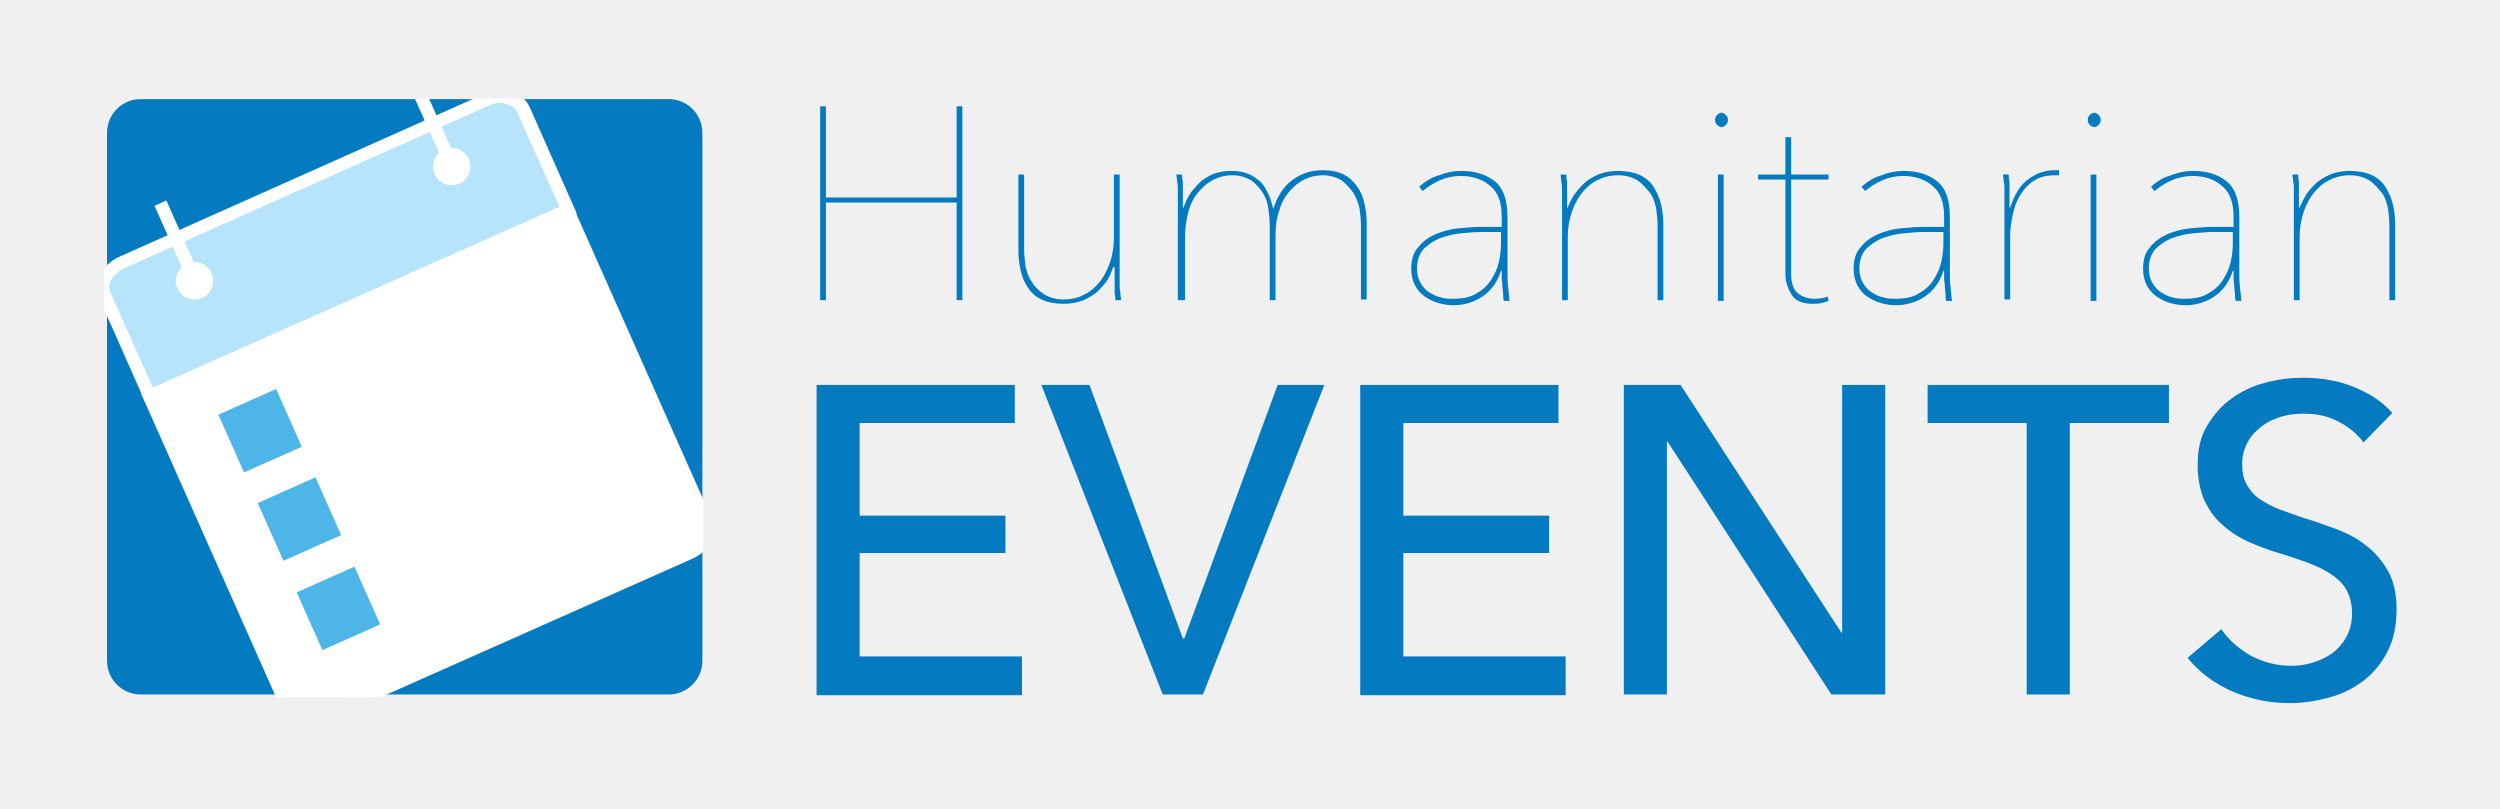
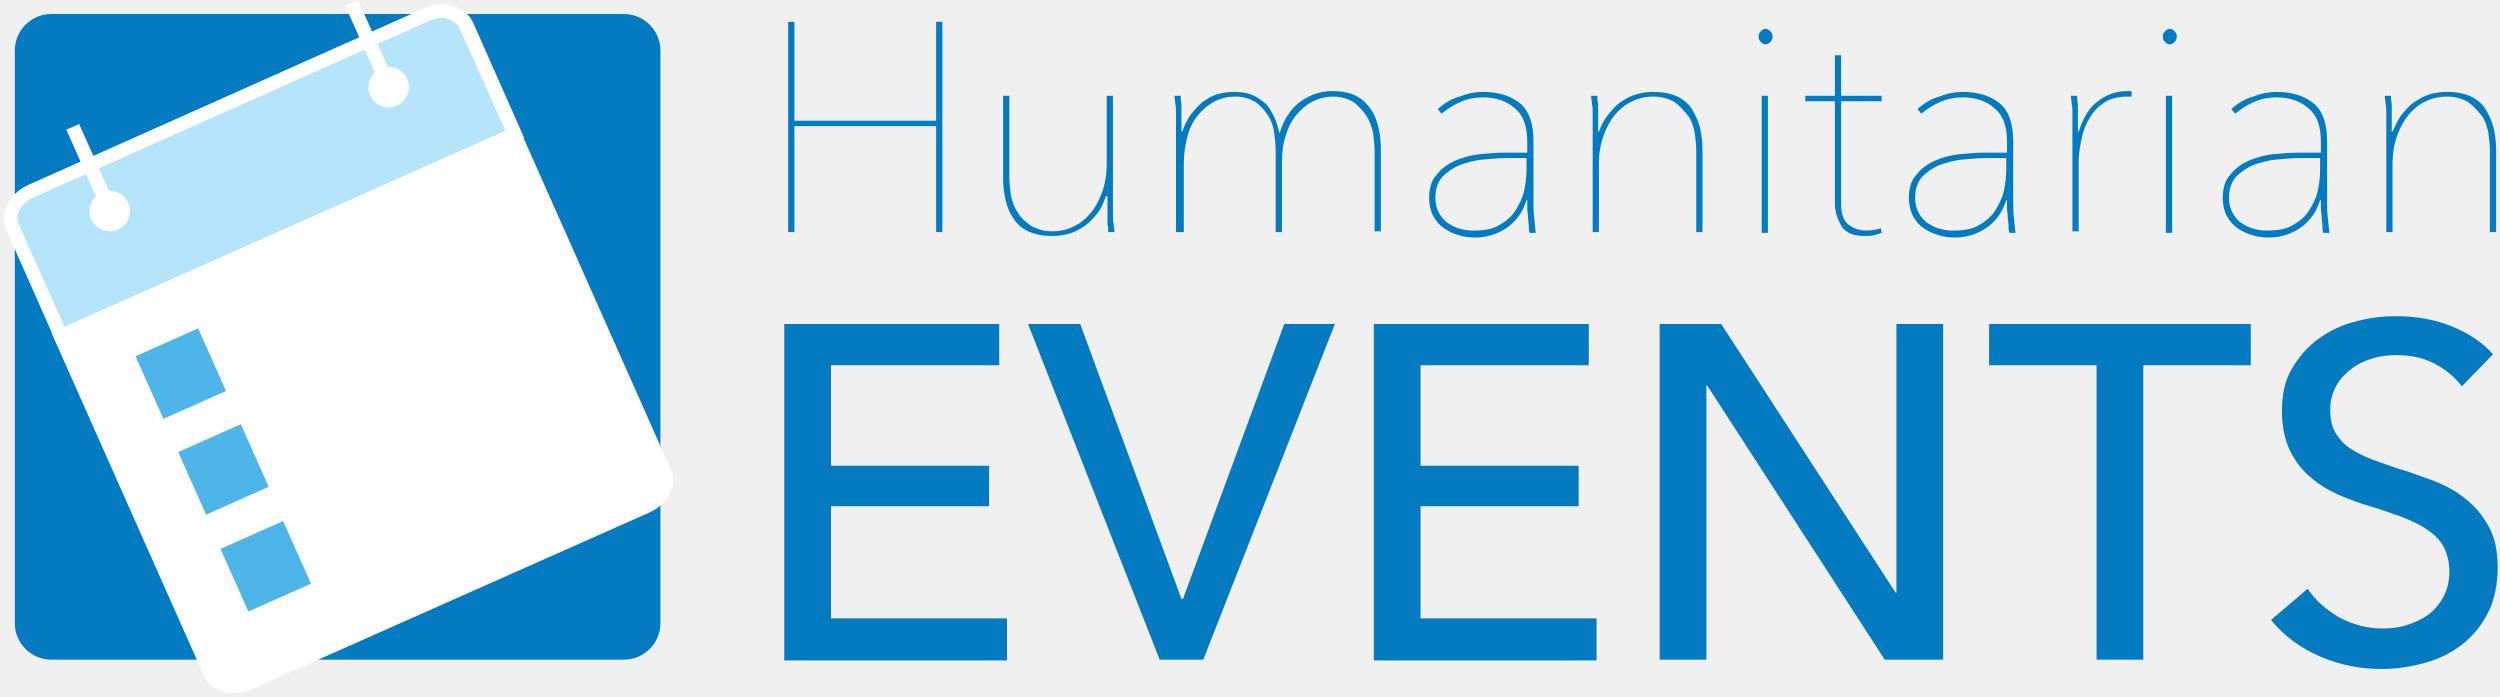
- <svg xmlns="http://www.w3.org/2000/svg" xmlns:xlink="http://www.w3.org/1999/xlink" version="1.1" x="0px" y="0px" viewBox="0 0 348.1 112.6" style="enable-background:new 0 0 348.1 112.6;" xml:space="preserve">
-   <style type="text/css">
- 	.st0{fill:#77787B;}
- 	.st1{fill:#026CB6;}
- 	.st2{fill:none;stroke:#A7A9AC;stroke-linecap:round;stroke-linejoin:round;stroke-dasharray:0,4;}
- 	.st3{fill:#026CB6;stroke:#000000;stroke-width:0.21;stroke-miterlimit:10;}
- 	.st4{fill:#AFCDE2;}
- 	.st5{fill:#144565;}
- 	.st6{fill:#468387;}
- 	.st7{fill:#5C8EB6;}
- 	.st8{fill:#70CBF3;}
- 	.st9{fill:#959898;}
- 	.st10{fill:#FFFFFF;}
- 	.st11{fill:#656968;}
- 	.st12{fill:none;stroke:#026CB6;stroke-width:0.1;stroke-miterlimit:10;}
- 	.st13{fill:none;stroke:#959898;stroke-width:0.5;stroke-miterlimit:10;}
- 	.st14{display:none;}
- 	.st15{display:inline;opacity:0.6;fill:#D1D3D4;}
- 	.st16{display:inline;fill:#E6E7E8;}
- 	.st17{fill:#003469;}
- 	.st18{fill:#F2F2F3;}
- 	.st19{fill:none;stroke:#E6E7E8;stroke-width:0.25;stroke-miterlimit:10;}
- 	.st20{fill:none;stroke:#A7A9AC;stroke-width:0.25;stroke-miterlimit:10;}
- 	.st21{fill:none;}
- 	.st22{fill:none;stroke:#DADADA;stroke-miterlimit:10;stroke-dasharray:1,1;}
- 	.st23{fill:none;stroke:#808080;stroke-miterlimit:10;stroke-dasharray:1,1;}
- 	.st24{fill:none;stroke:#95B6DF;stroke-miterlimit:10;stroke-dasharray:1,1;}
- 	.st25{fill:none;stroke:#5283A5;stroke-miterlimit:10;stroke-dasharray:1,1;}
- 	.st26{fill:none;stroke:#1EB9A2;stroke-miterlimit:10;stroke-dasharray:1,1;}
- 	.st27{fill:none;stroke:#003469;stroke-miterlimit:10;stroke-dasharray:1,1;}
- 	.st28{fill:none;stroke:#ABD2B7;stroke-miterlimit:10;stroke-dasharray:1,1;}
- 	.st29{fill:none;stroke:#0C587A;stroke-miterlimit:10;stroke-dasharray:1,1;}
- 	.st30{fill:none;stroke:#2A2A2A;stroke-miterlimit:10;stroke-dasharray:1,1;}
- 	.st31{fill:none;stroke:#D14E4F;stroke-miterlimit:10;stroke-dasharray:1,1;}
- 	.st32{fill:none;stroke:#EAA3A5;stroke-miterlimit:10;stroke-dasharray:1,1;}
- 	.st33{fill:none;stroke:#A27EAE;stroke-miterlimit:10;stroke-dasharray:1,1;}
- 	.st34{fill:none;stroke:#026CB6;stroke-miterlimit:10;stroke-dasharray:1,1;}
- 	.st35{fill:#DADADA;stroke:#FFFFFF;stroke-miterlimit:10;}
- 	.st36{fill:#808080;}
- 	.st37{fill:#DFDFDF;}
- 	.st38{fill:#95B6DF;stroke:#FFFFFF;stroke-miterlimit:10;}
- 	.st39{fill:#5283A5;stroke:#FFFFFF;stroke-miterlimit:10;}
- 	.st40{fill:#1EB9A2;stroke:#FFFFFF;stroke-miterlimit:10;}
- 	.st41{fill:#003469;stroke:#FFFFFF;stroke-miterlimit:10;}
- 	.st42{fill:#ABD2B7;stroke:#FFFFFF;stroke-miterlimit:10;}
- 	.st43{fill:#0C587A;stroke:#FFFFFF;stroke-miterlimit:10;}
- 	.st44{fill:#2A2A2A;stroke:#FFFFFF;stroke-miterlimit:10;}
- 	.st45{fill:#EAA3A5;stroke:#FFFFFF;stroke-miterlimit:10;}
- 	.st46{fill:#026CB6;stroke:#FFFFFF;stroke-miterlimit:10;}
- 	.st47{fill:none;stroke:#77787B;stroke-width:1.8;stroke-linecap:round;stroke-miterlimit:10;}
- 	.st48{fill:none;stroke:#77787B;stroke-linecap:round;stroke-miterlimit:10;}
- 	.st49{fill:none;stroke:#A27EAE;stroke-width:1.8;stroke-linecap:round;stroke-miterlimit:10;}
- 	.st50{fill:none;stroke:#A27EAE;stroke-linecap:round;stroke-miterlimit:10;}
- 	.st51{fill:none;stroke:#D1D3D4;stroke-width:0.25;stroke-miterlimit:10;stroke-dasharray:1,1;}
- 	.st52{fill:#565F66;}
- 	.st53{fill:#047AC0;}
- 	.st54{clip-path:url(#SVGID_2_);}
- 	.st55{fill:#1E7796;}
- 	.st56{fill:#3589A5;}
- 	.st57{fill:#95B6DF;}
- 	.st58{fill:#95B6DF;stroke:#FFFFFF;stroke-width:0.213;stroke-miterlimit:10;}
- 	.st59{fill:none;stroke:#FFFFFF;stroke-width:0.213;stroke-miterlimit:10;}
- 	.st60{fill:#FFFFFF;stroke:#FFFFFF;stroke-width:0.213;stroke-miterlimit:10;}
- 	.st61{clip-path:url(#SVGID_4_);}
- 	.st62{fill:#B6E4FA;}
- 	.st63{fill:#4DB5E7;}
- 	.st64{fill:none;stroke:#D1D3D4;stroke-width:0.25;stroke-miterlimit:10;}
- 	.st65{opacity:0;fill:#808080;stroke:#000000;stroke-width:0.5;stroke-miterlimit:10;}
- 	.st66{opacity:0;fill:#DFDFDF;stroke:#000000;stroke-width:0.5;stroke-miterlimit:10;}
- 	.st67{fill:#3E7495;}
- 	.st68{opacity:0;stroke:#000000;stroke-width:0.5;stroke-miterlimit:10;}
- 	.st69{opacity:0;fill:#606060;stroke:#000000;stroke-width:0.5;stroke-miterlimit:10;}
- 	.st70{fill:#191C1F;}
- 	.st71{opacity:0;fill:#BFBFBF;stroke:#000000;stroke-width:0.5;stroke-miterlimit:10;}
- 	.st72{opacity:0;fill:#202020;stroke:#000000;stroke-width:0.5;stroke-miterlimit:10;}
- 	.st73{fill:#3A3D3F;}
- 	.st74{opacity:0;fill:#9F9F9F;stroke:#000000;stroke-width:0.5;stroke-miterlimit:10;}
- 	.st75{fill:#86A8C5;}
- 	.st76{opacity:0;fill:#404040;stroke:#000000;stroke-width:0.5;stroke-miterlimit:10;}
- 	.st77{fill:#0B304F;}
- 	.st78{opacity:0;}
- 	.st79{display:inline;fill:#DCDDDE;}
- 	.st80{display:inline;}
- 	.st81{clip-path:url(#SVGID_6_);fill:#939598;}
- 	.st82{display:inline;fill:#BA1222;}
- 	
- 		.st83{clip-path:url(#SVGID_8_);fill:none;stroke:#FFFFFF;stroke-width:0.25;stroke-linecap:round;stroke-linejoin:round;stroke-miterlimit:10;}
- 	.st84{display:inline;fill:none;stroke:#000000;stroke-width:0.5;stroke-miterlimit:10;}
- 	.st85{display:inline;opacity:0.5;fill:url(#SVGID_9_);}
- 	.st86{clip-path:url(#SVGID_11_);fill:#939598;}
- 	
- 		.st87{clip-path:url(#SVGID_13_);fill:none;stroke:#FFFFFF;stroke-width:0.25;stroke-linecap:round;stroke-linejoin:round;stroke-miterlimit:10;}
- 	.st88{display:inline;opacity:0.5;fill:url(#SVGID_14_);}
- 	.st89{clip-path:url(#SVGID_16_);fill:#939598;}
- 	.st90{display:inline;clip-path:url(#SVGID_18_);fill:#BA1222;}
- 	
- 		.st91{clip-path:url(#SVGID_20_);fill:none;stroke:#FFFFFF;stroke-width:0.25;stroke-linecap:round;stroke-linejoin:round;stroke-miterlimit:10;}
- 	.st92{display:inline;opacity:0.5;fill:url(#SVGID_21_);}
- 	.st93{clip-path:url(#SVGID_23_);fill:#939598;}
- 	
- 		.st94{clip-path:url(#SVGID_25_);fill:none;stroke:#FFFFFF;stroke-width:0.25;stroke-linecap:round;stroke-linejoin:round;stroke-miterlimit:10;}
- 	.st95{display:inline;opacity:0.5;fill:url(#SVGID_26_);}
- 	.st96{clip-path:url(#SVGID_28_);fill:#939598;}
- 	
- 		.st97{clip-path:url(#SVGID_30_);fill:none;stroke:#FFFFFF;stroke-width:0.25;stroke-linecap:round;stroke-linejoin:round;stroke-miterlimit:3.85;}
- 	.st98{display:inline;opacity:0.5;fill:url(#SVGID_31_);}
- 	.st99{clip-path:url(#SVGID_33_);fill:#939598;}
- 	
- 		.st100{clip-path:url(#SVGID_35_);fill:none;stroke:#FFFFFF;stroke-width:0.25;stroke-linecap:round;stroke-linejoin:round;stroke-miterlimit:10;}
- 	.st101{display:inline;opacity:0.5;fill:url(#SVGID_36_);}
- 	.st102{fill:#D5E4EE;}
- 	.st103{fill:#FFFBED;}
- 	.st104{fill:#3C3F41;}
- 	.st105{fill:#838686;}
- 	.st106{fill:#71C7F0;}
- 	.st107{fill:none;stroke:#144565;stroke-width:0.25;stroke-miterlimit:10;}
- 	.st108{fill:none;stroke:#86A8C5;stroke-width:0.25;stroke-miterlimit:10;}
- 	.st109{fill:none;stroke:#191C1F;stroke-width:0.25;stroke-miterlimit:10;}
- 	.st110{fill:none;stroke:#AFCDE2;stroke-width:0.25;stroke-miterlimit:10;}
- 	.st111{fill:none;stroke:#3E7495;stroke-width:0.25;stroke-miterlimit:10;}
- 	.st112{fill:none;stroke:#3A3D3F;stroke-width:0.25;stroke-miterlimit:10;}
- 	.st113{fill:none;stroke:#959898;stroke-width:0.25;stroke-miterlimit:10;}
- 	.st114{fill:none;stroke:#5C8EB6;stroke-width:0.25;stroke-miterlimit:10;}
- 	.st115{fill:none;stroke:#5B8EB6;stroke-width:0.25;stroke-miterlimit:10;}
- 	.st116{fill:none;stroke:#3A3D3F;stroke-width:0.5;stroke-miterlimit:10;}
- 	.st117{fill:none;stroke:#0B304F;stroke-width:0.25;stroke-miterlimit:10;}
- 	.st118{fill:none;stroke:#656968;stroke-width:0.25;stroke-miterlimit:10;}
- 	.st119{opacity:0.6;}
- 	.st120{fill:#B8C8D1;}
- 	.st121{fill:#A7A9AC;}
- 	.st122{fill:#8A8B8E;}
- 	.st123{fill:#BBBBBC;}
- 	.st124{opacity:0.85;}
- 	.st125{fill:#D1D3D4;}
- 	.st126{fill:#B2B1B2;}
- 	.st127{fill:#E6E7E8;}
- 	.st128{fill:#EAA3A5;}
- 	.st129{fill:#2A2A2A;}
- 	.st130{fill:none;stroke:#003469;stroke-width:0.5;stroke-linecap:round;stroke-miterlimit:10;}
- 	.st131{fill:#DFDFDF;stroke:#000000;stroke-width:0.45;stroke-miterlimit:10;}
- 	.st132{stroke:#000000;stroke-width:0.45;stroke-miterlimit:10;}
- 	.st133{fill:none;stroke:#95B6DF;stroke-linecap:round;stroke-linejoin:round;stroke-dasharray:0,4;}
- 	.st134{fill:#A27EAE;}
- 	.st135{fill:#77787B;stroke:#F2F2F3;stroke-miterlimit:10;}
- 	.st136{fill:#A27EAE;stroke:#F2F2F3;stroke-miterlimit:10;}
- 	.st137{fill:#808080;stroke:#FFFFFF;stroke-miterlimit:10;}
- 	.st138{fill:#A27EAE;stroke:#FFFFFF;stroke-miterlimit:10;}
- 	.st139{fill:#77787B;stroke:#FFFFFF;stroke-miterlimit:10;}
- 	.st140{fill:#72CDDD;}
- </style>
-   <g id="guides">
- </g>
-   <g id="helpful_items">
- </g>
-   <g id="style">
- </g>
-   <g id="metaData">
- </g>
-   <g id="banner">
- </g>
-   <g id="Grid" class="st14">
- </g>
-   <g id="Camada_20">
- </g>
-   <g id="Graphs">
-     <g>
-       <path class="st53" d="M119.8,91.4h22.5v5.4h-28.6V53.6h27.6v5.3h-21.6v12.9h20.3V77h-20.3V91.4z" />
-       <path class="st53" d="M164.7,88.9h0.2l13-35.3h6.5l-16.9,43.1h-5.6L145,53.6h6.7L164.7,88.9z" />
-       <path class="st53" d="M195.5,91.4H218v5.4h-28.6V53.6h27.6v5.3h-21.6v12.9h20.3V77h-20.3V91.4z" />
-       <path class="st53" d="M256.4,88.1h0.1V53.6h6v43.1H255l-22.8-35.2h-0.1v35.2h-6V53.6h7.9L256.4,88.1z" />
-       <path class="st53" d="M288.2,96.7h-6V58.9h-13.8v-5.3H302v5.3h-13.8V96.7z" />
-       <path class="st53" d="M329.1,61.6c-0.9-1.2-2-2.1-3.5-2.9c-1.5-0.8-3.1-1.1-4.9-1.1c-1,0-2,0.1-3,0.4c-1,0.3-1.9,0.7-2.7,1.3    c-0.8,0.6-1.5,1.3-2,2.2c-0.5,0.9-0.8,1.9-0.8,3.1c0,1.2,0.2,2.2,0.7,3c0.5,0.8,1.1,1.5,1.9,2c0.8,0.5,1.7,1,2.8,1.4    c1.1,0.4,2.2,0.8,3.4,1.2c1.5,0.4,2.9,1,4.4,1.5c1.5,0.6,2.9,1.3,4.1,2.3c1.2,0.9,2.2,2.1,3,3.5c0.8,1.4,1.2,3.2,1.2,5.3    c0,2.2-0.4,4.2-1.2,5.8s-1.9,3-3.3,4.1c-1.4,1.1-3,1.9-4.8,2.4c-1.8,0.5-3.7,0.8-5.6,0.8c-2.7,0-5.3-0.5-7.9-1.6    c-2.5-1.1-4.6-2.6-6.3-4.7l4.7-4c1,1.5,2.4,2.7,4.1,3.7c1.7,0.9,3.6,1.4,5.5,1.4c1,0,2-0.1,3-0.4c1-0.3,1.9-0.7,2.8-1.3    c0.8-0.6,1.5-1.4,2-2.3s0.8-2,0.8-3.3c0-1.3-0.3-2.4-0.8-3.3c-0.5-0.9-1.3-1.6-2.2-2.2s-2-1.1-3.3-1.6c-1.2-0.4-2.5-0.9-3.9-1.3    c-1.4-0.4-2.7-0.9-4.1-1.5c-1.3-0.6-2.5-1.3-3.6-2.3c-1.1-0.9-1.9-2-2.6-3.4c-0.6-1.3-1-3-1-5c0-2.2,0.4-4,1.3-5.5    c0.9-1.5,2-2.8,3.4-3.8c1.4-1,3-1.8,4.7-2.2c1.8-0.5,3.5-0.7,5.3-0.7c2.5,0,4.9,0.4,7.1,1.3c2.2,0.9,4,2.1,5.3,3.6L329.1,61.6z" />
-     </g>
-     <g>
-       <path class="st53" d="M133.2,41.8V28.2h-18.2v13.6h-0.8v-27h0.8v12.7h18.2V14.8h0.8v27H133.2z" />
-       <path class="st53" d="M153.9,39.4c-0.5,0.6-1,1.2-1.6,1.6c-0.6,0.4-1.3,0.8-2,1c-0.7,0.2-1.5,0.3-2.2,0.3c-1.2,0-2.2-0.2-3.1-0.6    c-0.8-0.4-1.5-1-1.9-1.7c-0.5-0.7-0.8-1.5-1-2.4c-0.2-0.9-0.3-1.8-0.3-2.7V24.3h0.8v10.5c0,0.7,0.1,1.5,0.2,2.3    c0.2,0.8,0.4,1.5,0.9,2.2c0.4,0.7,1,1.2,1.7,1.7c0.7,0.4,1.6,0.7,2.7,0.7c1,0,1.9-0.2,2.7-0.6c0.9-0.4,1.6-1,2.2-1.7    c0.6-0.7,1.1-1.6,1.5-2.7c0.4-1.1,0.6-2.3,0.6-3.6v-8.8h0.8v13.1c0,0.3,0,0.6,0,1c0,0.4,0,0.8,0,1.2c0,0.4,0,0.8,0.1,1.2    c0,0.4,0.1,0.7,0.1,1h-0.8c0-0.3,0-0.6-0.1-1c0-0.4,0-0.8,0-1.2c0-0.4,0-0.9,0-1.3c0-0.4,0-0.8,0-1.1H155    C154.7,38,154.4,38.8,153.9,39.4z" />
-       <path class="st53" d="M177.3,29.1c0.5-1.7,1.4-3.1,2.6-4c1.2-0.9,2.6-1.4,4.2-1.4c1.2,0,2.2,0.2,3,0.6s1.4,1,1.9,1.7    c0.5,0.7,0.8,1.5,1,2.4c0.2,0.9,0.3,1.8,0.3,2.7v10.6h-0.8V31.3c0-0.7-0.1-1.5-0.2-2.3c-0.2-0.8-0.5-1.6-0.9-2.2s-1-1.2-1.6-1.7    c-0.7-0.4-1.6-0.7-2.6-0.7c-0.9,0-1.8,0.2-2.6,0.6c-0.8,0.4-1.5,1-2.1,1.7c-0.6,0.7-1.1,1.6-1.4,2.7c-0.4,1.1-0.5,2.3-0.5,3.6v8.8    h-0.8V31.3c0-0.7-0.1-1.5-0.2-2.3c-0.1-0.8-0.4-1.6-0.8-2.2s-0.9-1.2-1.6-1.7c-0.7-0.4-1.5-0.7-2.6-0.7c-0.9,0-1.8,0.2-2.6,0.6    c-0.8,0.4-1.5,1-2.1,1.7c-0.6,0.7-1.1,1.6-1.4,2.7c-0.3,1.1-0.5,2.3-0.5,3.6v8.8H164V28.7c0-0.3,0-0.6,0-1c0-0.4,0-0.8,0-1.2    c0-0.4,0-0.8-0.1-1.2c0-0.4-0.1-0.7-0.1-1h0.8c0,0.3,0,0.6,0.1,1c0,0.4,0,0.8,0,1.2c0,0.4,0,0.9,0,1.3c0,0.4,0,0.8,0,1.1h0.1    c0.3-0.8,0.6-1.5,1.1-2.2c0.5-0.6,1-1.2,1.5-1.6c0.6-0.4,1.2-0.8,1.9-1c0.7-0.2,1.4-0.3,2.1-0.3c0.9,0,1.7,0.1,2.4,0.4    c0.7,0.3,1.2,0.7,1.7,1.1c0.5,0.5,0.8,1.1,1.1,1.7C176.9,27.6,177.1,28.4,177.3,29.1L177.3,29.1z" />
-       <path class="st53" d="M209.9,37.9c0,0.7,0,1.4,0.1,2.1c0.1,0.8,0.1,1.4,0.2,1.9h-0.8c-0.1-0.3-0.1-0.6-0.1-0.9s-0.1-0.8-0.1-1.1    c0-0.4-0.1-0.8-0.1-1.2s0-0.7,0-1H209c-0.5,1.6-1.4,2.8-2.6,3.6c-1.2,0.8-2.6,1.2-4,1.2c-0.7,0-1.4-0.1-2.1-0.3    c-0.7-0.2-1.3-0.5-1.9-0.9c-0.6-0.4-1-0.9-1.4-1.6c-0.3-0.6-0.5-1.4-0.5-2.3c0-1.2,0.3-2.3,1-3c0.6-0.8,1.5-1.4,2.4-1.8    c1-0.4,2-0.7,3.1-0.8s2.1-0.2,3-0.2h3.1v-1.4c0-2-0.5-3.4-1.6-4.3c-1-0.9-2.4-1.4-4.1-1.4c-1,0-2,0.2-2.9,0.6    c-0.9,0.4-1.7,0.9-2.4,1.5l-0.5-0.6c0.8-0.7,1.7-1.3,2.8-1.6c1-0.4,2-0.6,3-0.6c2,0,3.6,0.5,4.8,1.5c1.2,1,1.7,2.7,1.7,4.9V37.9z     M209.1,32.3h-2.7c-1,0-2,0.1-3.1,0.2c-1.1,0.1-2,0.4-2.9,0.7c-0.9,0.4-1.6,0.9-2.2,1.5c-0.6,0.7-0.9,1.6-0.9,2.7    c0,0.8,0.2,1.5,0.5,2c0.3,0.5,0.7,1,1.2,1.3c0.5,0.3,1,0.6,1.6,0.7c0.6,0.2,1.2,0.2,1.7,0.2c1.3,0,2.4-0.2,3.2-0.7    c0.9-0.5,1.6-1.1,2.1-1.9c0.5-0.8,0.9-1.6,1.1-2.5c0.2-0.9,0.3-1.8,0.3-2.7V32.3z" />
-       <path class="st53" d="M219.5,26.7c0.5-0.6,1-1.2,1.6-1.6c0.6-0.4,1.3-0.8,2-1c0.7-0.2,1.5-0.3,2.2-0.3c1.2,0,2.2,0.2,3.1,0.6    c0.8,0.4,1.5,1,1.9,1.7s0.8,1.5,1,2.4c0.2,0.9,0.3,1.8,0.3,2.7v10.6h-0.8V31.3c0-0.7-0.1-1.5-0.2-2.3c-0.2-0.8-0.4-1.6-0.9-2.2    s-1-1.2-1.7-1.7c-0.7-0.4-1.6-0.7-2.7-0.7c-1,0-1.9,0.2-2.7,0.6c-0.9,0.4-1.6,1-2.2,1.7c-0.6,0.7-1.1,1.6-1.5,2.7    c-0.4,1.1-0.6,2.3-0.6,3.6v8.8h-0.8V28.7c0-0.3,0-0.6,0-1c0-0.4,0-0.8,0-1.2c0-0.4,0-0.8-0.1-1.2c0-0.4-0.1-0.7-0.1-1h0.8    c0,0.3,0,0.6,0.1,1c0,0.4,0,0.8,0,1.2c0,0.4,0,0.9,0,1.3c0,0.4,0,0.8,0,1.1h0.1C218.6,28.1,219,27.3,219.5,26.7z" />
-       <path class="st53" d="M239.7,17.7c-0.2,0-0.4-0.1-0.6-0.3c-0.2-0.2-0.3-0.4-0.3-0.7c0-0.3,0.1-0.5,0.3-0.7    c0.2-0.2,0.4-0.3,0.6-0.3c0.2,0,0.4,0.1,0.6,0.3c0.2,0.2,0.3,0.4,0.3,0.7c0,0.3-0.1,0.5-0.3,0.7C240.1,17.6,239.9,17.7,239.7,17.7    z M239.2,41.8V24.3h0.8v17.6H239.2z" />
-       <path class="st53" d="M253.6,42.2c-0.4,0.1-0.8,0.1-1.2,0.1c-1.4,0-2.4-0.4-2.9-1.2s-0.9-1.8-0.9-2.9V25h-3.8v-0.7h3.8v-5.2h0.8    v5.2h5.2V25h-5.2v13.2c0,1.2,0.3,2.1,0.9,2.6c0.6,0.5,1.4,0.8,2.3,0.8c0.7,0,1.4-0.1,1.9-0.3l0.1,0.6    C254.3,42,254,42.1,253.6,42.2z" />
-       <path class="st53" d="M271.5,37.9c0,0.7,0,1.4,0.1,2.1c0.1,0.8,0.1,1.4,0.2,1.9H271c-0.1-0.3-0.1-0.6-0.1-0.9s-0.1-0.8-0.1-1.1    c0-0.4-0.1-0.8-0.1-1.2s0-0.7,0-1h-0.1c-0.5,1.6-1.4,2.8-2.6,3.6c-1.2,0.8-2.6,1.2-4,1.2c-0.7,0-1.4-0.1-2.1-0.3    c-0.7-0.2-1.3-0.5-1.9-0.9c-0.6-0.4-1-0.9-1.4-1.6c-0.3-0.6-0.5-1.4-0.5-2.3c0-1.2,0.3-2.3,1-3c0.6-0.8,1.5-1.4,2.4-1.8    c1-0.4,2-0.7,3.1-0.8s2.1-0.2,3-0.2h3.1v-1.4c0-2-0.5-3.4-1.6-4.3c-1-0.9-2.4-1.4-4.1-1.4c-1,0-2,0.2-2.9,0.6    c-0.9,0.4-1.7,0.9-2.4,1.5l-0.5-0.6c0.8-0.7,1.7-1.3,2.8-1.6c1-0.4,2-0.6,3-0.6c2,0,3.6,0.5,4.8,1.5c1.2,1,1.7,2.7,1.7,4.9V37.9z     M270.7,32.3H268c-1,0-2,0.1-3.1,0.2c-1.1,0.1-2,0.4-2.9,0.7c-0.9,0.4-1.6,0.9-2.2,1.5c-0.6,0.7-0.9,1.6-0.9,2.7    c0,0.8,0.2,1.5,0.5,2c0.3,0.5,0.7,1,1.2,1.3c0.5,0.3,1,0.6,1.6,0.7c0.6,0.2,1.2,0.2,1.7,0.2c1.3,0,2.4-0.2,3.2-0.7    c0.9-0.5,1.6-1.1,2.1-1.9c0.5-0.8,0.9-1.6,1.1-2.5c0.2-0.9,0.3-1.8,0.3-2.7V32.3z" />
-       <path class="st53" d="M282.5,24.9c1.1-0.8,2.3-1.2,3.6-1.2c0.1,0,0.2,0,0.3,0s0.2,0,0.3,0v0.7c-0.1,0-0.2,0-0.3,0    c-0.1,0-0.2,0-0.2,0c-1.1,0-2.1,0.2-2.9,0.7c-0.8,0.5-1.4,1.1-1.9,1.9c-0.5,0.8-0.9,1.7-1.1,2.7c-0.2,1-0.4,2-0.4,2.9v9.1h-0.8    V28.7c0-0.3,0-0.6,0-1c0-0.4,0-0.8,0-1.2c0-0.4,0-0.8-0.1-1.2c0-0.4-0.1-0.7-0.1-1h0.8c0,0.3,0,0.6,0.1,1c0,0.4,0,0.8,0,1.2    c0,0.4,0,0.9,0,1.3c0,0.4,0,0.8,0,1.1h0.1C280.5,27.1,281.3,25.7,282.5,24.9z" />
-       <path class="st53" d="M291.6,17.7c-0.2,0-0.4-0.1-0.6-0.3c-0.2-0.2-0.3-0.4-0.3-0.7c0-0.3,0.1-0.5,0.3-0.7    c0.2-0.2,0.4-0.3,0.6-0.3c0.2,0,0.4,0.1,0.6,0.3c0.2,0.2,0.3,0.4,0.3,0.7c0,0.3-0.1,0.5-0.3,0.7C292,17.6,291.8,17.7,291.6,17.7z     M291.1,41.8V24.3h0.8v17.6H291.1z" />
-       <path class="st53" d="M311.8,37.9c0,0.7,0,1.4,0.1,2.1c0.1,0.8,0.1,1.4,0.2,1.9h-0.8c-0.1-0.3-0.1-0.6-0.1-0.9s-0.1-0.8-0.1-1.1    c0-0.4-0.1-0.8-0.1-1.2s0-0.7,0-1h-0.1c-0.5,1.6-1.4,2.8-2.6,3.6c-1.2,0.8-2.6,1.2-4,1.2c-0.7,0-1.4-0.1-2.1-0.3    c-0.7-0.2-1.3-0.5-1.9-0.9c-0.6-0.4-1-0.9-1.4-1.6c-0.3-0.6-0.5-1.4-0.5-2.3c0-1.2,0.3-2.3,1-3c0.6-0.8,1.5-1.4,2.4-1.8    c1-0.4,2-0.7,3.1-0.8s2.1-0.2,3-0.2h3.1v-1.4c0-2-0.5-3.4-1.6-4.3c-1-0.9-2.4-1.4-4.1-1.4c-1,0-2,0.2-2.9,0.6    c-0.9,0.4-1.7,0.9-2.4,1.5l-0.5-0.6c0.8-0.7,1.7-1.3,2.8-1.6c1-0.4,2-0.6,3-0.6c2,0,3.6,0.5,4.8,1.5c1.2,1,1.7,2.7,1.7,4.9V37.9z     M311,32.3h-2.7c-1,0-2,0.1-3.1,0.2c-1.1,0.1-2,0.4-2.9,0.7c-0.9,0.4-1.6,0.9-2.2,1.5c-0.6,0.7-0.9,1.6-0.9,2.7    c0,0.8,0.2,1.5,0.5,2c0.3,0.5,0.7,1,1.2,1.3c0.5,0.3,1,0.6,1.6,0.7c0.6,0.2,1.2,0.2,1.7,0.2c1.3,0,2.4-0.2,3.2-0.7    c0.9-0.5,1.6-1.1,2.1-1.9c0.5-0.8,0.9-1.6,1.1-2.5c0.2-0.9,0.3-1.8,0.3-2.7V32.3z" />
-       <path class="st53" d="M321.4,26.7c0.5-0.6,1-1.2,1.6-1.6c0.6-0.4,1.3-0.8,2-1c0.7-0.2,1.5-0.3,2.2-0.3c1.2,0,2.2,0.2,3.1,0.6    c0.8,0.4,1.5,1,1.9,1.7s0.8,1.5,1,2.4c0.2,0.9,0.3,1.8,0.3,2.7v10.6h-0.8V31.3c0-0.7-0.1-1.5-0.2-2.3c-0.2-0.8-0.4-1.6-0.9-2.2    s-1-1.2-1.7-1.7c-0.7-0.4-1.6-0.7-2.7-0.7c-1,0-1.9,0.2-2.7,0.6c-0.9,0.4-1.6,1-2.2,1.7c-0.6,0.7-1.1,1.6-1.5,2.7    c-0.4,1.1-0.6,2.3-0.6,3.6v8.8h-0.8V28.7c0-0.3,0-0.6,0-1c0-0.4,0-0.8,0-1.2c0-0.4,0-0.8-0.1-1.2c0-0.4-0.1-0.7-0.1-1h0.8    c0,0.3,0,0.6,0.1,1c0,0.4,0,0.8,0,1.2c0,0.4,0,0.9,0,1.3c0,0.4,0,0.8,0,1.1h0.1C320.6,28.1,320.9,27.3,321.4,26.7z" />
-     </g>
-     <g>
-       <g>
-         <path class="st53" d="M93.1,96.7H19.6c-2.6,0-4.7-2.1-4.7-4.7V18.5c0-2.6,2.1-4.7,4.7-4.7h73.5c2.6,0,4.7,2.1,4.7,4.7V92     C97.8,94.6,95.7,96.7,93.1,96.7z" />
+ <svg xmlns="http://www.w3.org/2000/svg" width="348px" height="97px" viewBox="0 0 348 97" version="1.1">
+   <defs />
+   <g id="Page-1" stroke="none" stroke-width="1" fill="none" fill-rule="evenodd">
+     <g id="humanitarian-events-logo" fill-rule="nonzero">
+       <g id="Group" transform="translate(108.4112, 43.36449)" fill="#047AC0">
+         <polygon id="Shape" points="7.372 42.714 31.764 42.714 31.764 48.568 0.759 48.568 0.759 1.735 30.68 1.735 30.68 7.48 7.264 7.48 7.264 21.465 29.271 21.465 29.271 27.103 7.264 27.103 7.264 42.714" />
+         <polygon id="Shape" points="56.049 40.004 56.265 40.004 70.359 1.735 77.406 1.735 59.084 48.46 53.013 48.46 34.692 1.735 41.955 1.735" />
+         <polygon id="Shape" points="89.439 42.714 113.832 42.714 113.832 48.568 82.826 48.568 82.826 1.735 112.748 1.735 112.748 7.48 89.331 7.48 89.331 21.465 111.338 21.465 111.338 27.103 89.331 27.103 89.331 42.714" />
+         <polygon id="Shape" points="155.462 39.136 155.57 39.136 155.57 1.735 162.075 1.735 162.075 48.46 153.944 48.46 129.226 10.299 129.118 10.299 129.118 48.46 122.613 48.46 122.613 1.735 131.178 1.735" />
+         <polygon id="Shape" points="189.936 48.46 183.432 48.46 183.432 7.48 168.471 7.48 168.471 1.735 204.897 1.735 204.897 7.48 189.936 7.48" />
+         <path d="M234.277,10.407 C233.301,9.107 232.108,8.131 230.482,7.264 C228.856,6.396 227.121,6.071 225.17,6.071 C224.086,6.071 223.002,6.179 221.918,6.505 C220.834,6.83 219.858,7.264 218.991,7.914 C218.123,8.564 217.364,9.323 216.822,10.299 C216.28,11.275 215.955,12.359 215.955,13.66 C215.955,14.961 216.172,16.045 216.714,16.912 C217.256,17.779 217.907,18.538 218.774,19.08 C219.641,19.622 220.617,20.164 221.809,20.598 C223.002,21.032 224.194,21.465 225.495,21.899 C227.121,22.333 228.639,22.983 230.265,23.525 C231.892,24.176 233.409,24.935 234.71,26.019 C236.011,26.994 237.095,28.295 237.963,29.813 C238.83,31.331 239.264,33.282 239.264,35.559 C239.264,37.944 238.83,40.112 237.963,41.847 C237.095,43.581 235.903,45.099 234.385,46.292 C232.867,47.484 231.133,48.351 229.181,48.893 C227.23,49.436 225.17,49.761 223.11,49.761 C220.183,49.761 217.364,49.219 214.546,48.026 C211.836,46.834 209.559,45.207 207.716,42.931 L212.811,38.594 C213.895,40.221 215.413,41.521 217.256,42.606 C219.099,43.581 221.159,44.123 223.219,44.123 C224.303,44.123 225.387,44.015 226.471,43.69 C227.555,43.364 228.531,42.931 229.507,42.28 C230.374,41.63 231.133,40.763 231.675,39.787 C232.217,38.811 232.542,37.619 232.542,36.209 C232.542,34.8 232.217,33.607 231.675,32.632 C231.133,31.656 230.265,30.897 229.29,30.247 C228.314,29.596 227.121,29.054 225.712,28.512 C224.411,28.079 223.002,27.536 221.484,27.103 C219.966,26.669 218.557,26.127 217.039,25.477 C215.63,24.826 214.329,24.067 213.136,22.983 C211.944,22.007 211.077,20.815 210.318,19.297 C209.667,17.888 209.234,16.045 209.234,13.877 C209.234,11.492 209.667,9.54 210.643,7.914 C211.619,6.288 212.811,4.879 214.329,3.794 C215.847,2.71 217.581,1.843 219.424,1.409 C221.376,0.867 223.219,0.65 225.17,0.65 C227.88,0.65 230.482,1.084 232.867,2.06 C235.252,3.036 237.204,4.336 238.613,5.963 L234.277,10.407 Z" id="Shape" />
      </g>
-       <g>
-         <defs>
-           <path id="SVGID_3_" d="M87.5,97.1H24.9c-5.7,0-10.4-4.6-10.4-10.4V24.1c0-5.7,4.6-10.4,10.4-10.4h62.6c5.7,0,10.4,4.6,10.4,10.4      v62.6C97.8,92.5,93.2,97.1,87.5,97.1z" />
-         </defs>
-         <clipPath id="SVGID_2_">
-           <use xlink:href="#SVGID_3_" style="overflow:visible;" />
-         </clipPath>
-         <g class="st54">
-           <g>
-             <g id="Calendar_2_">
-               <g>
-                 <path class="st62" d="M79.1,29.3L20.8,55.2l-6.3-14.1c-0.8-1.8,0.5-3.7,2.3-4.5l51.1-22.7c1.8-0.8,4.1-0.4,4.9,1.3L79.1,29.3         z" />
-                 <path class="st10" d="M20.4,56.4l-6.6-14.9c-1-2.3,0.6-4.7,2.7-5.7L67.6,13c1.1-0.5,2.3-0.6,3.4-0.3c1.2,0.3,2.2,1.1,2.7,2.1         l6.6,14.9L20.4,56.4z M69.8,14.3c-0.5,0-1,0.1-1.5,0.3L17.2,37.4c-1.3,0.6-2.4,2-1.8,3.4L21.3,54l56.6-25.2L72,15.6         c-0.3-0.7-1-1-1.5-1.1C70.3,14.4,70,14.3,69.8,14.3z" />
-               </g>
-               <g>
-                 <g>
-                   <ellipse transform="matrix(0.9136 -0.4066 0.4066 0.9136 -13.5661 14.4035)" class="st10" cx="27.1" cy="39.1" rx="2.6" ry="2.6" />
-                 </g>
-                 <g>
-                   <rect x="23.8" y="27.8" transform="matrix(0.9136 -0.4066 0.4066 0.9136 -11.5324 12.9261)" class="st10" width="1.8" height="11.5" />
-                 </g>
-               </g>
-               <g>
-                 <g>
-                   <ellipse transform="matrix(0.9136 -0.4066 0.4066 0.9136 -3.9932 27.5845)" class="st10" cx="62.9" cy="23.2" rx="2.6" ry="2.6" />
-                 </g>
-                 <g>
-                   <rect x="59.6" y="11.9" transform="matrix(0.9136 -0.4067 0.4067 0.9136 -1.9597 26.1112)" class="st10" width="1.8" height="11.5" />
-                 </g>
-               </g>
-               <g>
-                 <path class="st10" d="M96,77L44.9,99.7c-1.8,0.8-4,0.5-4.8-1.3L20.8,55.2l58.2-25.9l19.3,43.3C99.1,74.3,97.8,76.2,96,77z" />
-                 <path class="st10" d="M42.9,101c-0.3,0-0.7,0-1-0.1c-1.2-0.3-2.2-1-2.7-2.1L19.6,54.7l59.9-26.6l19.6,44.1         c0.5,1.1,0.4,2.3-0.2,3.4c-0.5,0.9-1.4,1.7-2.5,2.2l-51.1,22.7C44.5,100.9,43.7,101,42.9,101z M22,55.6l18.9,42.5         c0.3,0.6,0.7,0.9,1.4,1.1c0.7,0.1,1.5,0,2.2-0.3l51.1-22.7c0.7-0.3,1.4-0.9,1.7-1.5c0.3-0.6,0.4-1.2,0.1-1.8L78.6,30.4         L22,55.6z" />
-               </g>
+       <g id="Group" transform="translate(109.4953, 2.168224)" fill="#047AC0">
+         <polygon id="Shape" points="20.815 30.138 20.815 15.394 1.084 15.394 1.084 30.138 0.217 30.138 0.217 0.867 1.084 0.867 1.084 14.636 20.815 14.636 20.815 0.867 21.682 0.867 21.682 30.138" />
+         <path d="M43.256,27.536 C42.714,28.187 42.172,28.837 41.521,29.271 C40.871,29.705 40.112,30.138 39.353,30.355 C38.594,30.572 37.727,30.68 36.968,30.68 C35.667,30.68 34.583,30.464 33.607,30.03 C32.74,29.596 31.981,28.946 31.548,28.187 C31.006,27.428 30.68,26.561 30.464,25.585 C30.247,24.609 30.138,23.634 30.138,22.658 L30.138,11.166 L31.006,11.166 L31.006,22.55 C31.006,23.308 31.114,24.176 31.222,25.043 C31.439,25.91 31.656,26.669 32.198,27.428 C32.632,28.187 33.282,28.729 34.041,29.271 C34.8,29.705 35.776,30.03 36.968,30.03 C38.052,30.03 39.028,29.813 39.895,29.379 C40.871,28.946 41.63,28.295 42.28,27.536 C42.931,26.778 43.473,25.802 43.907,24.609 C44.34,23.417 44.557,22.116 44.557,20.707 L44.557,11.166 L45.424,11.166 L45.424,25.368 L45.424,26.452 L45.424,27.753 C45.424,28.187 45.424,28.621 45.533,29.054 C45.533,29.488 45.641,29.813 45.641,30.138 L44.774,30.138 C44.774,29.813 44.774,29.488 44.665,29.054 L44.665,27.753 L44.665,26.344 L44.665,25.151 L44.449,25.151 C44.123,26.019 43.798,26.886 43.256,27.536 Z" id="Shape" />
+         <path d="M68.624,16.37 C69.166,14.527 70.142,13.009 71.443,12.034 C72.744,11.058 74.262,10.516 75.996,10.516 C77.297,10.516 78.381,10.733 79.249,11.166 C80.116,11.6 80.766,12.25 81.308,13.009 C81.85,13.768 82.176,14.636 82.393,15.611 C82.609,16.587 82.718,17.563 82.718,18.538 L82.718,30.03 L81.85,30.03 L81.85,18.755 C81.85,17.996 81.742,17.129 81.634,16.262 C81.417,15.394 81.092,14.527 80.658,13.877 C80.224,13.226 79.574,12.576 78.923,12.034 C78.164,11.6 77.189,11.275 76.105,11.275 C75.129,11.275 74.153,11.492 73.286,11.925 C72.419,12.359 71.66,13.009 71.009,13.768 C70.359,14.527 69.817,15.503 69.492,16.695 C69.058,17.888 68.95,19.189 68.95,20.598 L68.95,30.138 L68.082,30.138 L68.082,18.755 C68.082,17.996 67.974,17.129 67.865,16.262 C67.757,15.394 67.432,14.527 66.998,13.877 C66.564,13.226 66.022,12.576 65.264,12.034 C64.505,11.6 63.637,11.275 62.445,11.275 C61.469,11.275 60.493,11.492 59.626,11.925 C58.759,12.359 58,13.009 57.35,13.768 C56.699,14.527 56.157,15.503 55.832,16.695 C55.507,17.888 55.29,19.189 55.29,20.598 L55.29,30.138 L54.206,30.138 L54.206,15.936 L54.206,14.852 L54.206,13.551 C54.206,13.118 54.206,12.684 54.097,12.25 C54.097,11.817 53.989,11.492 53.989,11.166 L54.856,11.166 C54.856,11.492 54.856,11.817 54.964,12.25 L54.964,13.551 L54.964,14.961 L54.964,16.153 L55.073,16.153 C55.398,15.286 55.723,14.527 56.265,13.768 C56.807,13.118 57.35,12.467 57.892,12.034 C58.542,11.6 59.193,11.166 59.951,10.95 C60.71,10.733 61.469,10.624 62.228,10.624 C63.204,10.624 64.071,10.733 64.83,11.058 C65.589,11.383 66.131,11.817 66.673,12.25 C67.215,12.793 67.54,13.443 67.865,14.093 C68.191,14.744 68.407,15.611 68.624,16.37 L68.624,16.37 Z" id="Shape" />
+         <path d="M103.966,25.91 C103.966,26.669 103.966,27.428 104.075,28.187 C104.183,29.054 104.183,29.705 104.292,30.247 L103.424,30.247 C103.316,29.921 103.316,29.596 103.316,29.271 C103.316,28.946 103.207,28.404 103.207,28.079 C103.207,27.645 103.099,27.211 103.099,26.778 L103.099,25.693 L102.991,25.693 C102.449,27.428 101.473,28.729 100.172,29.596 C98.871,30.464 97.353,30.897 95.836,30.897 C95.077,30.897 94.318,30.789 93.559,30.572 C92.8,30.355 92.15,30.03 91.499,29.596 C90.849,29.163 90.415,28.621 89.981,27.862 C89.656,27.211 89.439,26.344 89.439,25.368 C89.439,24.067 89.764,22.875 90.523,22.116 C91.174,21.249 92.15,20.598 93.125,20.164 C94.209,19.731 95.293,19.406 96.486,19.297 C97.679,19.189 98.763,19.08 99.738,19.08 L103.099,19.08 L103.099,17.563 C103.099,15.394 102.557,13.877 101.364,12.901 C100.28,11.925 98.763,11.383 96.92,11.383 C95.836,11.383 94.751,11.6 93.776,12.034 C92.8,12.467 91.933,13.009 91.174,13.66 L90.632,13.009 C91.499,12.25 92.475,11.6 93.667,11.275 C94.751,10.841 95.836,10.624 96.92,10.624 C99.088,10.624 100.822,11.166 102.123,12.25 C103.424,13.335 103.966,15.178 103.966,17.563 L103.966,25.91 Z M103.099,19.839 L100.172,19.839 C99.088,19.839 98.004,19.948 96.811,20.056 C95.619,20.164 94.643,20.49 93.667,20.815 C92.692,21.249 91.933,21.791 91.282,22.441 C90.632,23.2 90.307,24.176 90.307,25.368 C90.307,26.236 90.523,26.994 90.849,27.536 C91.174,28.079 91.607,28.621 92.15,28.946 C92.692,29.271 93.234,29.596 93.884,29.705 C94.535,29.921 95.185,29.921 95.727,29.921 C97.136,29.921 98.329,29.705 99.196,29.163 C100.172,28.621 100.931,27.97 101.473,27.103 C102.015,26.236 102.449,25.368 102.665,24.393 C102.882,23.417 102.991,22.441 102.991,21.465 L102.991,19.839 L103.099,19.839 Z" id="Shape" />
+         <path d="M114.374,13.768 C114.916,13.118 115.458,12.467 116.108,12.034 C116.759,11.6 117.518,11.166 118.277,10.95 C119.036,10.733 119.903,10.624 120.662,10.624 C121.963,10.624 123.047,10.841 124.022,11.275 C124.89,11.708 125.649,12.359 126.082,13.118 C126.516,13.877 126.95,14.744 127.166,15.72 C127.383,16.695 127.492,17.671 127.492,18.647 L127.492,30.138 L126.624,30.138 L126.624,18.755 C126.624,17.996 126.516,17.129 126.407,16.262 C126.191,15.394 125.974,14.527 125.432,13.877 C124.89,13.226 124.348,12.576 123.589,12.034 C122.83,11.6 121.854,11.275 120.662,11.275 C119.578,11.275 118.602,11.492 117.735,11.925 C116.759,12.359 116,13.009 115.35,13.768 C114.699,14.527 114.157,15.503 113.723,16.695 C113.29,17.888 113.073,19.189 113.073,20.598 L113.073,30.138 L112.206,30.138 L112.206,15.936 L112.206,14.852 L112.206,13.551 C112.206,13.118 112.206,12.684 112.097,12.25 C112.097,11.817 111.989,11.492 111.989,11.166 L112.856,11.166 C112.856,11.492 112.856,11.817 112.964,12.25 L112.964,13.551 L112.964,14.961 L112.964,16.153 L113.073,16.153 C113.398,15.286 113.832,14.419 114.374,13.768 Z" id="Shape" />
+         <path d="M136.273,4.011 C136.056,4.011 135.839,3.903 135.622,3.686 C135.406,3.469 135.297,3.252 135.297,2.927 C135.297,2.602 135.406,2.385 135.622,2.168 C135.839,1.951 136.056,1.843 136.273,1.843 C136.49,1.843 136.707,1.951 136.923,2.168 C137.14,2.385 137.249,2.602 137.249,2.927 C137.249,3.252 137.14,3.469 136.923,3.686 C136.707,3.903 136.49,4.011 136.273,4.011 Z M135.731,30.138 L135.731,11.166 L136.598,11.166 L136.598,30.247 L135.731,30.247 L135.731,30.138 Z" id="Shape" />
+         <path d="M151.342,30.572 C150.908,30.68 150.475,30.68 150.041,30.68 C148.523,30.68 147.439,30.247 146.897,29.379 C146.355,28.512 145.921,27.428 145.921,26.236 L145.921,11.925 L141.802,11.925 L141.802,11.166 L145.921,11.166 L145.921,5.529 L146.789,5.529 L146.789,11.166 L152.426,11.166 L152.426,11.925 L146.789,11.925 L146.789,26.236 C146.789,27.536 147.114,28.512 147.764,29.054 C148.415,29.596 149.282,29.921 150.258,29.921 C151.017,29.921 151.776,29.813 152.318,29.596 L152.426,30.247 C152.101,30.355 151.776,30.464 151.342,30.572 Z" id="Shape" />
+         <path d="M170.748,25.91 C170.748,26.669 170.748,27.428 170.856,28.187 C170.964,29.054 170.964,29.705 171.073,30.247 L170.206,30.247 C170.097,29.921 170.097,29.596 170.097,29.271 C170.097,28.946 169.989,28.404 169.989,28.079 C169.989,27.645 169.88,27.211 169.88,26.778 L169.88,25.693 L169.772,25.693 C169.23,27.428 168.254,28.729 166.953,29.596 C165.652,30.464 164.135,30.897 162.617,30.897 C161.858,30.897 161.099,30.789 160.34,30.572 C159.581,30.355 158.931,30.03 158.28,29.596 C157.63,29.163 157.196,28.621 156.763,27.862 C156.437,27.211 156.221,26.344 156.221,25.368 C156.221,24.067 156.546,22.875 157.305,22.116 C157.955,21.249 158.931,20.598 159.907,20.164 C160.991,19.731 162.075,19.406 163.267,19.297 C164.46,19.189 165.544,19.08 166.52,19.08 L169.88,19.08 L169.88,17.563 C169.88,15.394 169.338,13.877 168.146,12.901 C167.062,11.925 165.544,11.383 163.701,11.383 C162.617,11.383 161.533,11.6 160.557,12.034 C159.581,12.467 158.714,13.009 157.955,13.66 L157.413,13.009 C158.28,12.25 159.256,11.6 160.449,11.275 C161.533,10.841 162.617,10.624 163.701,10.624 C165.869,10.624 167.604,11.166 168.905,12.25 C170.206,13.335 170.748,15.178 170.748,17.563 L170.748,25.91 L170.748,25.91 Z M169.88,19.839 L166.953,19.839 C165.869,19.839 164.785,19.948 163.593,20.056 C162.4,20.164 161.424,20.49 160.449,20.815 C159.473,21.249 158.714,21.791 158.064,22.441 C157.413,23.2 157.088,24.176 157.088,25.368 C157.088,26.236 157.305,26.994 157.63,27.536 C157.955,28.079 158.389,28.621 158.931,28.946 C159.473,29.271 160.015,29.596 160.665,29.705 C161.316,29.921 161.966,29.921 162.508,29.921 C163.918,29.921 165.11,29.705 165.978,29.163 C166.953,28.621 167.712,27.97 168.254,27.103 C168.796,26.236 169.23,25.368 169.447,24.393 C169.664,23.417 169.772,22.441 169.772,21.465 L169.772,19.839 L169.88,19.839 Z" id="Shape" />
+         <path d="M182.673,11.817 C183.865,10.95 185.166,10.516 186.576,10.516 L186.901,10.516 L187.226,10.516 L187.226,11.275 L186.901,11.275 L186.684,11.275 C185.492,11.275 184.407,11.492 183.54,12.034 C182.673,12.576 182.022,13.226 181.48,14.093 C180.938,14.961 180.505,15.936 180.288,17.021 C180.071,18.105 179.854,19.189 179.854,20.164 L179.854,30.03 L178.987,30.03 L178.987,15.936 L178.987,14.852 L178.987,13.551 C178.987,13.118 178.987,12.684 178.879,12.25 C178.879,11.817 178.77,11.492 178.77,11.166 L179.637,11.166 C179.637,11.492 179.637,11.817 179.746,12.25 L179.746,13.551 L179.746,14.961 L179.746,16.153 L179.854,16.153 C180.505,14.202 181.372,12.684 182.673,11.817 Z" id="Shape" />
+         <path d="M192.538,4.011 C192.321,4.011 192.105,3.903 191.888,3.686 C191.671,3.469 191.563,3.252 191.563,2.927 C191.563,2.602 191.671,2.385 191.888,2.168 C192.105,1.951 192.321,1.843 192.538,1.843 C192.755,1.843 192.972,1.951 193.189,2.168 C193.406,2.385 193.514,2.602 193.514,2.927 C193.514,3.252 193.406,3.469 193.189,3.686 C192.972,3.903 192.755,4.011 192.538,4.011 Z M191.996,30.138 L191.996,11.166 L192.864,11.166 L192.864,30.247 L191.996,30.247 L191.996,30.138 Z" id="Shape" />
+         <path d="M214.437,25.91 C214.437,26.669 214.437,27.428 214.546,28.187 C214.654,29.054 214.654,29.705 214.763,30.247 L213.895,30.247 C213.787,29.921 213.787,29.596 213.787,29.271 C213.787,28.946 213.679,28.404 213.679,28.079 C213.679,27.645 213.57,27.211 213.57,26.778 L213.57,25.693 L213.462,25.693 C212.92,27.428 211.944,28.729 210.643,29.596 C209.342,30.464 207.824,30.897 206.307,30.897 C205.548,30.897 204.789,30.789 204.03,30.572 C203.271,30.355 202.621,30.03 201.97,29.596 C201.32,29.163 200.886,28.621 200.452,27.862 C200.127,27.211 199.91,26.344 199.91,25.368 C199.91,24.067 200.236,22.875 200.994,22.116 C201.645,21.249 202.621,20.598 203.596,20.164 C204.68,19.731 205.764,19.406 206.957,19.297 C208.15,19.189 209.234,19.08 210.209,19.08 L213.57,19.08 L213.57,17.563 C213.57,15.394 213.028,13.877 211.836,12.901 C210.751,11.925 209.234,11.383 207.391,11.383 C206.307,11.383 205.222,11.6 204.247,12.034 C203.271,12.467 202.404,13.009 201.645,13.66 L201.103,13.009 C201.97,12.25 202.946,11.6 204.138,11.275 C205.222,10.841 206.307,10.624 207.391,10.624 C209.559,10.624 211.293,11.166 212.594,12.25 C213.895,13.335 214.437,15.178 214.437,17.563 L214.437,25.91 L214.437,25.91 Z M213.57,19.839 L210.643,19.839 C209.559,19.839 208.475,19.948 207.282,20.056 C206.09,20.164 205.114,20.49 204.138,20.815 C203.163,21.249 202.404,21.791 201.753,22.441 C201.103,23.2 200.778,24.176 200.778,25.368 C200.778,26.236 200.994,26.994 201.32,27.536 C201.645,28.079 202.079,28.621 202.621,28.946 C203.163,29.271 203.705,29.596 204.355,29.705 C205.006,29.921 205.656,29.921 206.198,29.921 C207.607,29.921 208.8,29.705 209.667,29.163 C210.643,28.621 211.402,27.97 211.944,27.103 C212.486,26.236 212.92,25.368 213.136,24.393 C213.353,23.417 213.462,22.441 213.462,21.465 L213.462,19.839 L213.57,19.839 Z" id="Shape" />
+         <path d="M224.845,13.768 C225.387,13.118 225.929,12.467 226.579,12.034 C227.23,11.6 227.989,11.166 228.748,10.95 C229.507,10.733 230.374,10.624 231.133,10.624 C232.434,10.624 233.518,10.841 234.493,11.275 C235.361,11.708 236.12,12.359 236.553,13.118 C236.987,13.877 237.421,14.744 237.637,15.72 C237.854,16.695 237.963,17.671 237.963,18.647 L237.963,30.138 L237.095,30.138 L237.095,18.755 C237.095,17.996 236.987,17.129 236.879,16.262 C236.662,15.394 236.445,14.527 235.903,13.877 C235.361,13.226 234.819,12.576 234.06,12.034 C233.301,11.6 232.325,11.275 231.133,11.275 C230.049,11.275 229.073,11.492 228.206,11.925 C227.23,12.359 226.471,13.009 225.821,13.768 C225.17,14.527 224.628,15.503 224.194,16.695 C223.761,17.888 223.544,19.189 223.544,20.598 L223.544,30.138 L222.677,30.138 L222.677,15.936 L222.677,14.852 L222.677,13.551 C222.677,13.118 222.677,12.684 222.568,12.25 C222.568,11.817 222.46,11.492 222.46,11.166 L223.327,11.166 C223.327,11.492 223.327,11.817 223.436,12.25 L223.436,13.551 L223.436,14.961 L223.436,16.153 L223.544,16.153 C223.978,15.286 224.303,14.419 224.845,13.768 Z" id="Shape" />
+       </g>
+       <g id="Group">
+         <path d="M86.837,91.824 L7.155,91.824 C4.336,91.824 2.06,89.548 2.06,86.729 L2.06,7.047 C2.06,4.228 4.336,1.951 7.155,1.951 L86.837,1.951 C89.656,1.951 91.933,4.228 91.933,7.047 L91.933,86.729 C91.933,89.548 89.656,91.824 86.837,91.824 Z" id="Shape" fill="#047AC0" />
+         <g>
+           <g id="Calendar_2_">
+             <g id="Group">
+               <path d="M71.66,18.755 L8.456,46.834 L1.626,31.548 C0.759,29.596 2.168,27.536 4.12,26.669 L59.518,2.06 C61.469,1.193 63.963,1.626 64.83,3.469 L71.66,18.755 Z" id="Shape" fill="#B6E4FA" />
+               <path d="M8.022,48.135 L0.867,31.981 C-0.217,29.488 1.518,26.886 3.794,25.802 L59.193,1.084 C60.385,0.542 61.686,0.434 62.879,0.759 C64.179,1.084 65.264,1.951 65.806,3.036 L72.961,19.189 L8.022,48.135 Z M61.578,2.493 C61.036,2.493 60.493,2.602 59.951,2.819 L4.553,27.536 C3.144,28.187 1.951,29.705 2.602,31.222 L8.998,45.533 L70.359,18.213 L63.963,3.903 C63.637,3.144 62.879,2.819 62.336,2.71 C62.12,2.602 61.794,2.493 61.578,2.493 Z" id="Shape" fill="#FFFFFF" />
            </g>
-             <g>
-               <rect x="31.8" y="55.6" transform="matrix(0.9136 -0.4066 0.4066 0.9136 -21.2559 19.8757)" class="st63" width="8.8" height="8.8" />
+             <g id="Group" transform="translate(8.672897, 16.26168)" fill="#FFFFFF">
+               <circle id="Oval" transform="translate(6.602807, 13.12469) rotate(-23.99158) translate(-6.602807, -13.12469) " cx="6.603" cy="13.125" r="2.819" />
+               <rect id="Rectangle-path" transform="translate(3.984058, 7.083979) rotate(-23.99158) translate(-3.984058, -7.083979) " x="3.008" y="0.85" width="1.951" height="12.467" />
            </g>
-             <g>
-               <rect x="37.3" y="67.9" transform="matrix(0.9136 -0.4066 0.4066 0.9136 -25.8018 23.1771)" class="st63" width="8.8" height="8.8" />
+             <g id="Group" transform="translate(47.70094, 0)" fill="#FFFFFF">
+               <circle id="Oval" transform="translate(6.402073, 12.14735) rotate(-23.99158) translate(-6.402073, -12.14735) " cx="6.402" cy="12.147" r="2.819" />
+               <rect id="Rectangle-path" transform="translate(3.78502, 6.104516) rotate(-23.99681) translate(-3.78502, -6.104516) " x="2.809" y="-0.129" width="1.951" height="12.468" />
            </g>
-             <g>
-               <rect x="42.7" y="80.3" transform="matrix(0.9136 -0.4066 0.4066 0.9136 -30.3476 26.4786)" class="st63" width="8.8" height="8.8" />
+             <g id="Group" transform="translate(6.504673, 17.34579)" fill="#FFFFFF">
+               <path d="M83.477,53.121 L28.079,77.731 C26.127,78.598 23.742,78.273 22.875,76.321 L1.951,29.488 L65.047,1.409 L85.97,48.351 C86.837,50.194 85.428,52.254 83.477,53.121 Z" id="Shape" />
+               <path d="M25.91,79.14 C25.585,79.14 25.151,79.14 24.826,79.032 C23.525,78.707 22.441,77.948 21.899,76.755 L0.65,28.946 L65.589,0.108 L86.837,47.918 C87.379,49.11 87.271,50.411 86.621,51.604 C86.079,52.579 85.103,53.447 83.91,53.989 L28.512,78.598 C27.645,79.032 26.778,79.14 25.91,79.14 Z M3.252,29.921 L23.742,75.996 C24.067,76.647 24.501,76.972 25.26,77.189 C26.019,77.297 26.886,77.189 27.645,76.864 L83.043,52.254 C83.802,51.929 84.561,51.279 84.886,50.628 C85.211,49.978 85.32,49.327 84.994,48.677 L64.613,2.602 L3.252,29.921 Z" id="Shape" />
            </g>
          </g>
+           <rect id="Rectangle-path" fill="#4DB5E7" transform="translate(25.16487, 52.00787) rotate(-23.99158) translate(-25.16487, -52.00787) " x="20.395" y="47.238" width="9.54" height="9.54" />
+           <rect id="Rectangle-path" fill="#4DB5E7" transform="translate(31.10589, 65.34503) rotate(-23.99158) translate(-31.10589, -65.34503) " x="26.336" y="60.575" width="9.54" height="9.54" />
+           <rect id="Rectangle-path" fill="#4DB5E7" transform="translate(36.99205, 78.82543) rotate(-23.99158) translate(-36.99205, -78.82543) " x="32.222" y="74.055" width="9.54" height="9.54" />
        </g>
      </g>
    </g>
  </g>
-   <g id="globe">
-     <g id="Pacific_Globe" class="st14">
-       <g id="country_5_">
- 		</g>
-     </g>
-     <g id="Oceania_Globe" class="st14">
-       <g id="country_4_">
- 		</g>
-     </g>
-     <g id="Middle_East_Globe" class="st14">
- 	</g>
-     <g id="Europe_Globe" class="st14">
-       <g id="country_3_">
- 		</g>
-     </g>
-     <g id="Americas_Globe" class="st14">
-       <g id="country_2_">
- 		</g>
-     </g>
-     <g id="Asia_Globe" class="st14">
-       <g id="country_1_">
- 		</g>
-     </g>
-     <g id="Africa_Globe">
-       <g id="country">
- 		</g>
-     </g>
-   </g>
</svg>
